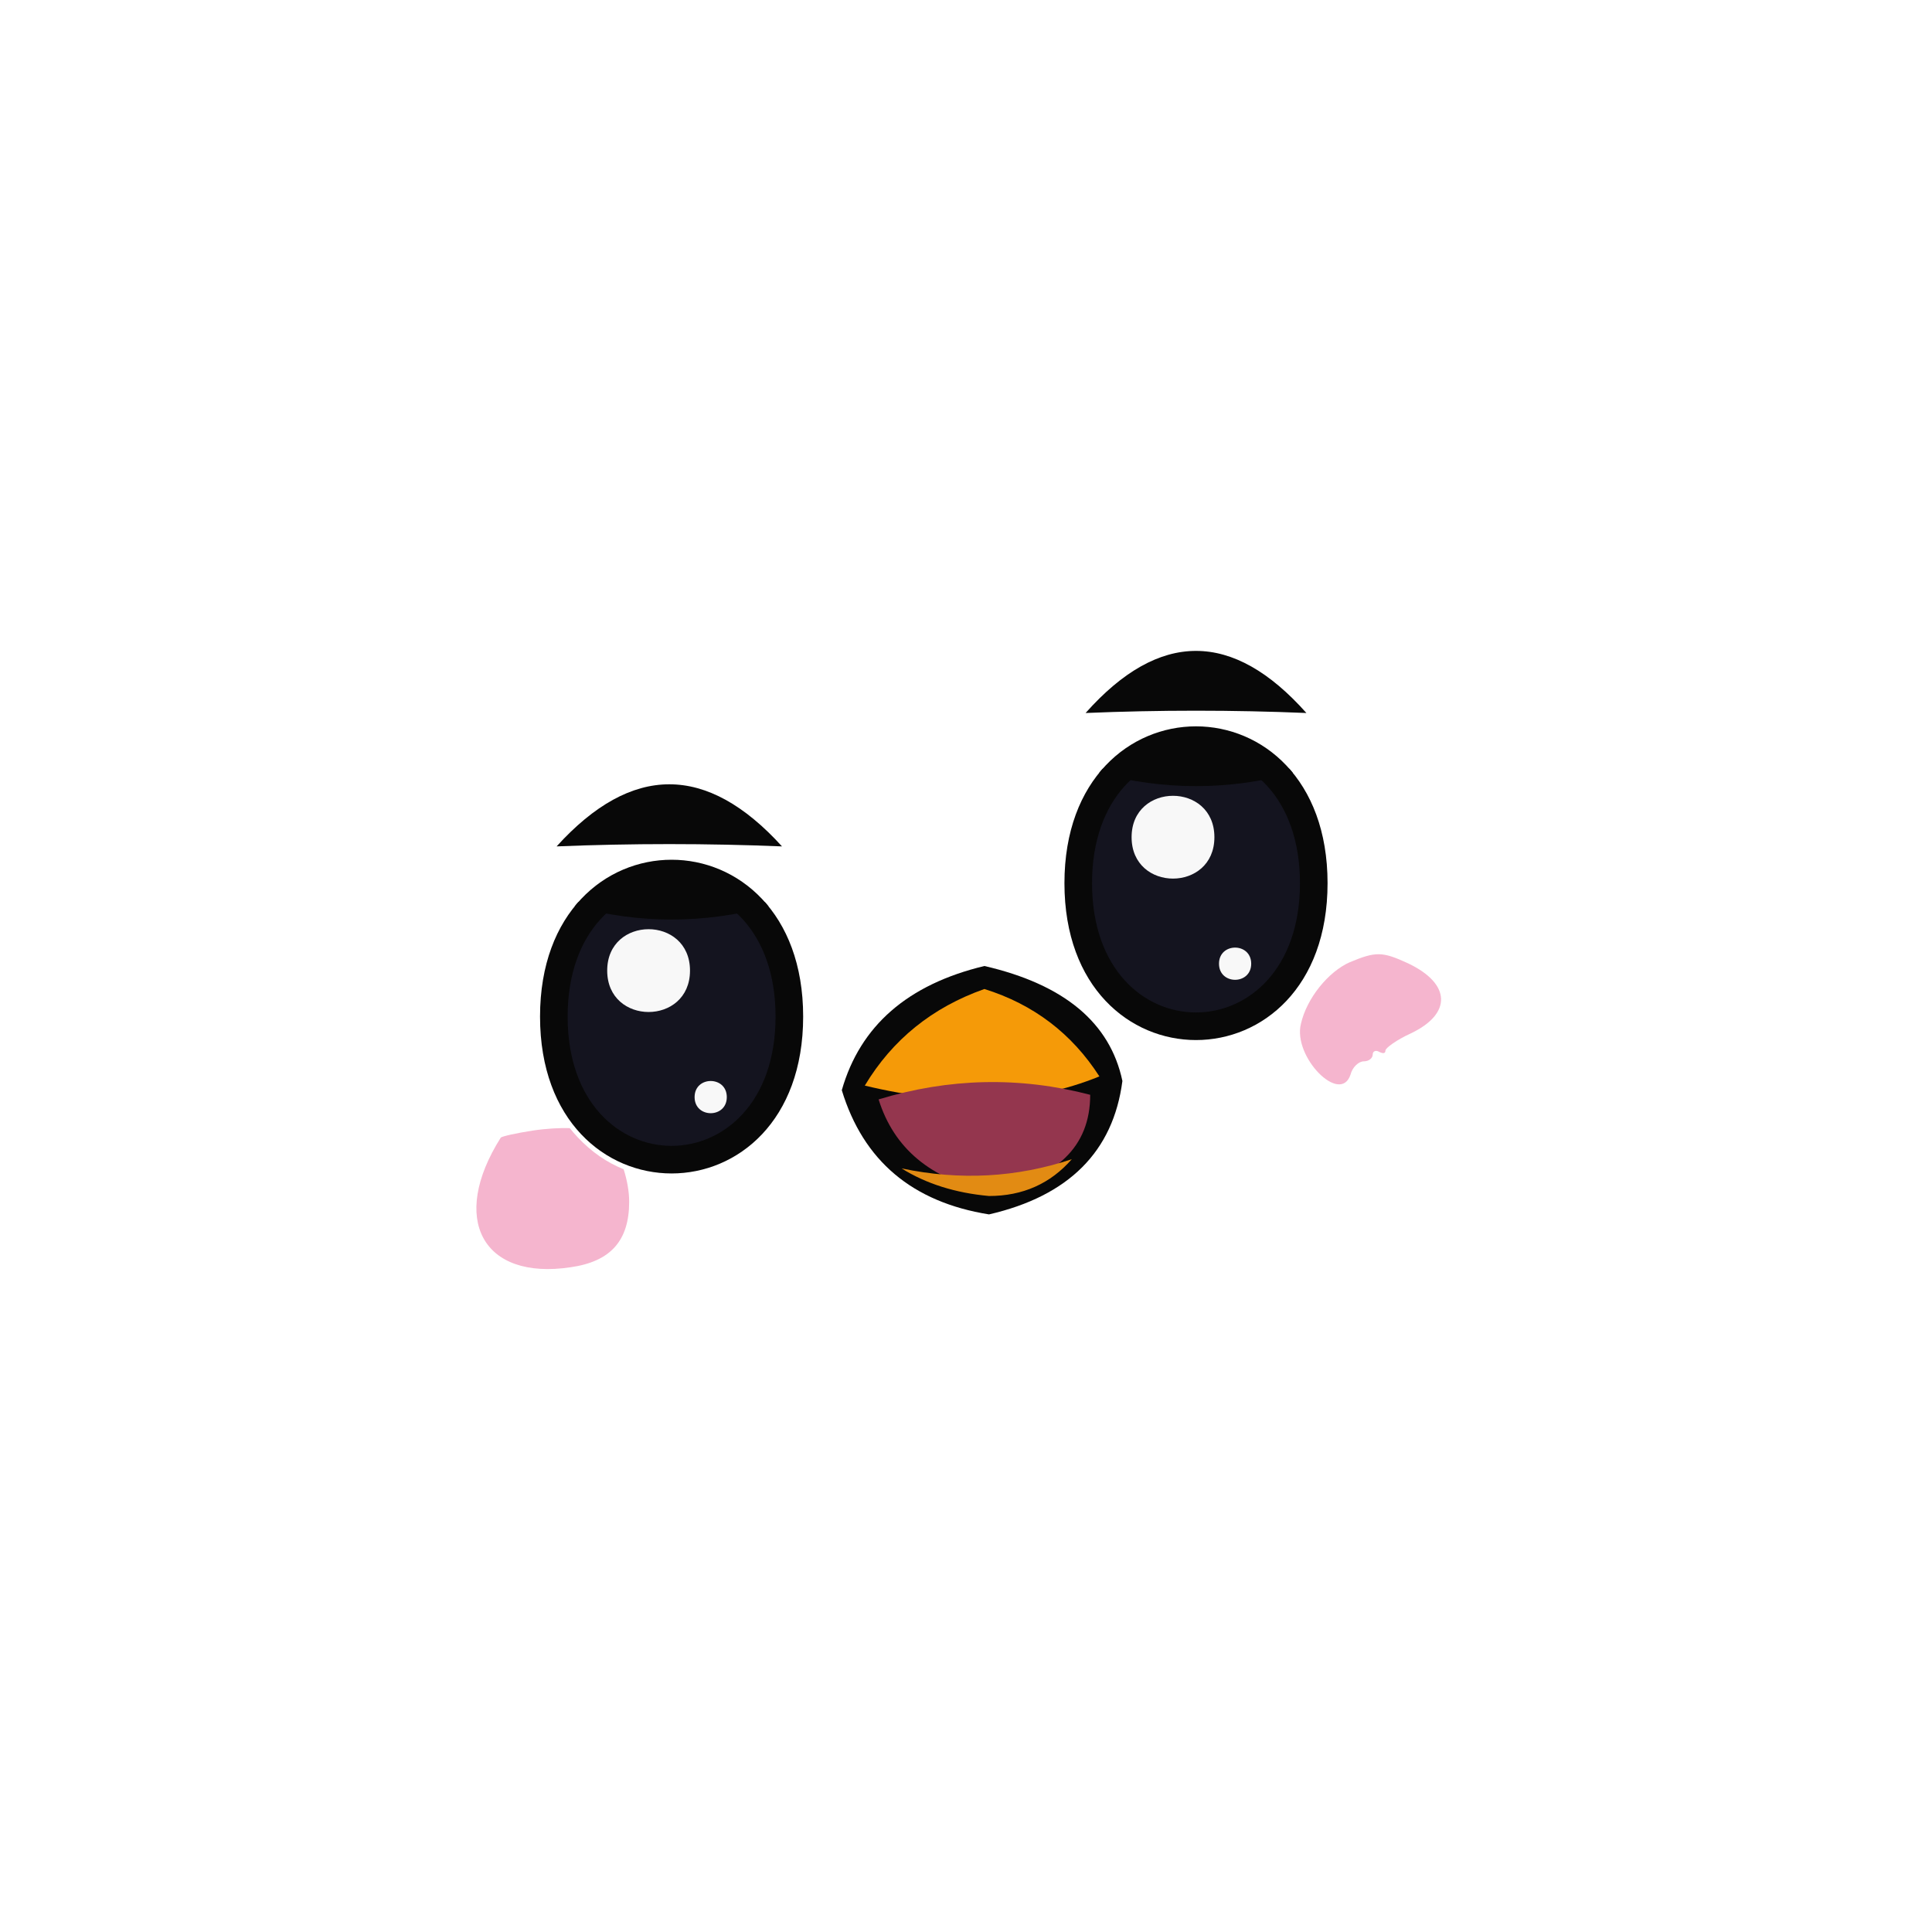
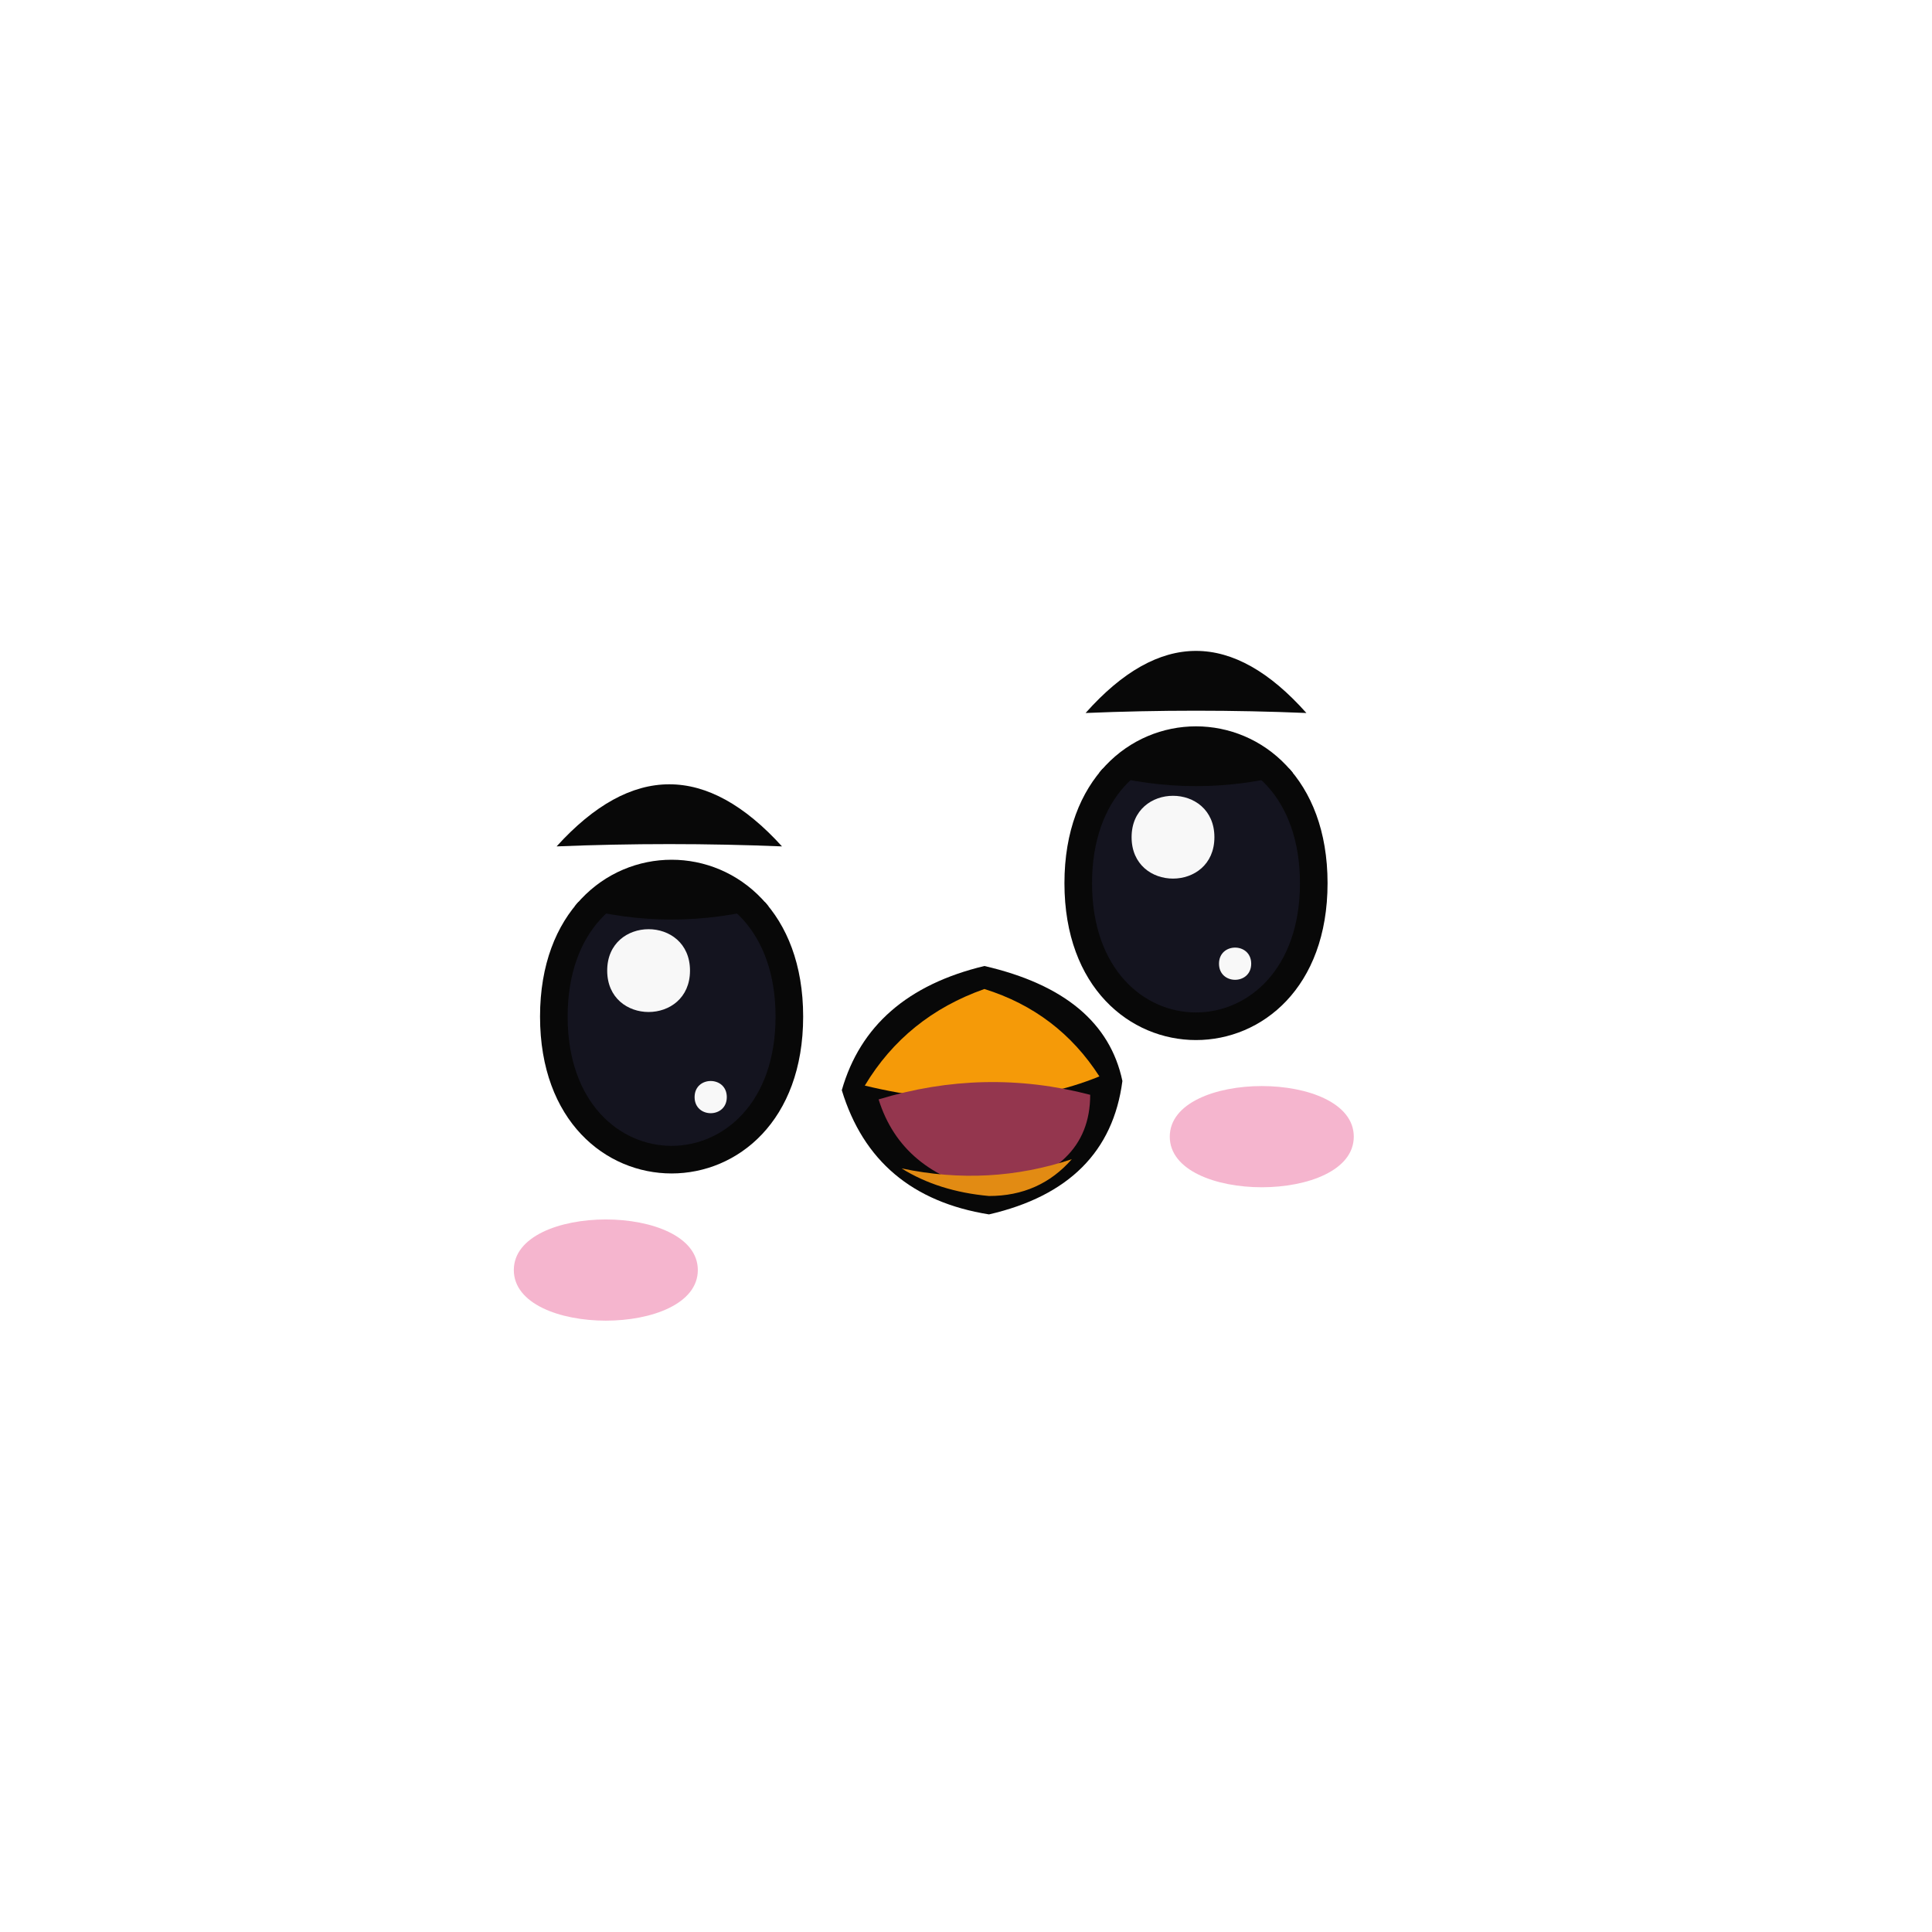
<svg xmlns="http://www.w3.org/2000/svg" viewBox="0 0 420 420">
  <g class="sthings-face" data-face="surprised">
    <g data-pip-part="cheeks">
-       <path fill="#f5b5ce" fill-rule="evenodd" d="M293.447 209.171C299.112 206.822 300.493 206.822 306.158 209.447C315.414 213.868 315.691 220.362 306.711 224.645C303.671 226.026 301.184 227.822 301.184 228.375C301.184 229.066 300.632 229.066 299.803 228.651C299.112 228.237 298.421 228.513 298.421 229.204C298.421 230.033 297.592 230.724 296.487 230.724C295.382 230.724 294 231.967 293.586 233.625C291.375 240.257 281.013 229.757 282.809 222.572C284.053 217.046 288.75 211.243 293.447 209.171Z" />
-       <path fill="#f5b5ce" fill-rule="evenodd" d="M115.776 245.783C118.669 245.338 121.92 245.162 123.87 245.254Q124.695 246.291 125.61 247.261Q130.062 251.979 135.571 254.178C136.311 256.494 136.776 258.996 136.776 261.257C136.776 269.684 132.77 274.243 124.066 275.487C104.862 278.388 97.678 264.987 108.868 247.303C109.145 247.026 112.184 246.336 115.776 245.783Z" />
+       <path fill="#f5b5ce" fill-rule="evenodd" d="M111.7 276.099C111.7 261.433 151.7 261.433 151.7 276.099C151.7 290.766 111.7 290.766 111.7 276.099Z" />
+       <path fill="#f5b5ce" fill-rule="evenodd" d="M254.3 247.1C254.3 232.433 294.3 232.433 294.3 247.1C294.3 261.766 254.3 261.766 254.3 247.1Z" />
    </g>
    <path fill="#080808" fill-rule="evenodd" d="M117.4 221C117.4 175.534 174.6 175.534 174.6 221C174.6 266.466 117.4 266.466 117.4 221Z" />
    <path fill="#14141f" fill-rule="evenodd" d="M123.4 221C123.4 183.534 168.6 183.534 168.6 221C168.6 258.466 123.4 258.466 123.4 221Z" />
    <path fill="#f8f8f8" fill-rule="evenodd" d="M132 211C132 199 150 199 150 211C150 223 132 223 132 211Z" />
    <path fill="#f8f8f8" fill-rule="evenodd" d="M151 238.5C151 233.833 158 233.833 158 238.5C158 243.167 151 243.167 151 238.5Z" />
    <path fill="#080808" fill-rule="evenodd" d="M166.33 196.158C166.583 196.446 166.833 196.742 167.077 197.043Q146 202.757 124.923 197.043C125.167 196.742 125.417 196.446 125.67 196.158Q146 184.642 166.33 196.158Z" />
    <path fill="#080808" fill-rule="evenodd" d="M231.4 192C231.4 146.534 288.6 146.534 288.6 192C288.6 237.466 231.4 237.466 231.4 192Z" />
    <path fill="#14141f" fill-rule="evenodd" d="M237.4 192C237.4 154.534 282.6 154.534 282.6 192C282.6 229.466 237.4 229.466 237.4 192Z" />
    <path fill="#f8f8f8" fill-rule="evenodd" d="M246 182C246 170 264 170 264 182C264 194 246 194 246 182Z" />
    <path fill="#f8f8f8" fill-rule="evenodd" d="M265 209.5C265 204.833 272 204.833 272 209.5C272 214.167 265 214.167 265 209.5Z" />
    <path fill="#080808" fill-rule="evenodd" d="M280.33 167.158C280.583 167.446 280.833 167.742 281.077 168.043Q260 173.757 238.923 168.043C239.167 167.742 239.417 167.446 239.67 167.158Q260 155.642 280.33 167.158Z" />
    <path fill="#080808" fill-rule="evenodd" d="M121 184Q145.5 157 170 184Q145.5 183 121 184Z" />
    <path fill="#080808" fill-rule="evenodd" d="M236 155Q260 128 284 155Q260 154 236 155Z" />
    <g data-pip-part="beak">
      <path fill="#080808" fill-rule="evenodd" d="M183 237Q189 216 214 210Q240 216 244 235Q241 258 215 264Q190 260 183 237Z" />
      <path fill="#f59a08" fill-rule="evenodd" d="M188 236Q197 221 214 215Q230 220 239 234Q217 243 188 236Z" />
      <path fill="#94364e" fill-rule="evenodd" d="M191 239Q214 232 237 238Q237 255 215 259Q196 255 191 239Z" />
      <path fill="#e28b13" fill-rule="evenodd" d="M196 254Q215 258 233 252Q226 260 215 260Q204 259 196 254Z" />
    </g>
  </g>
</svg>
